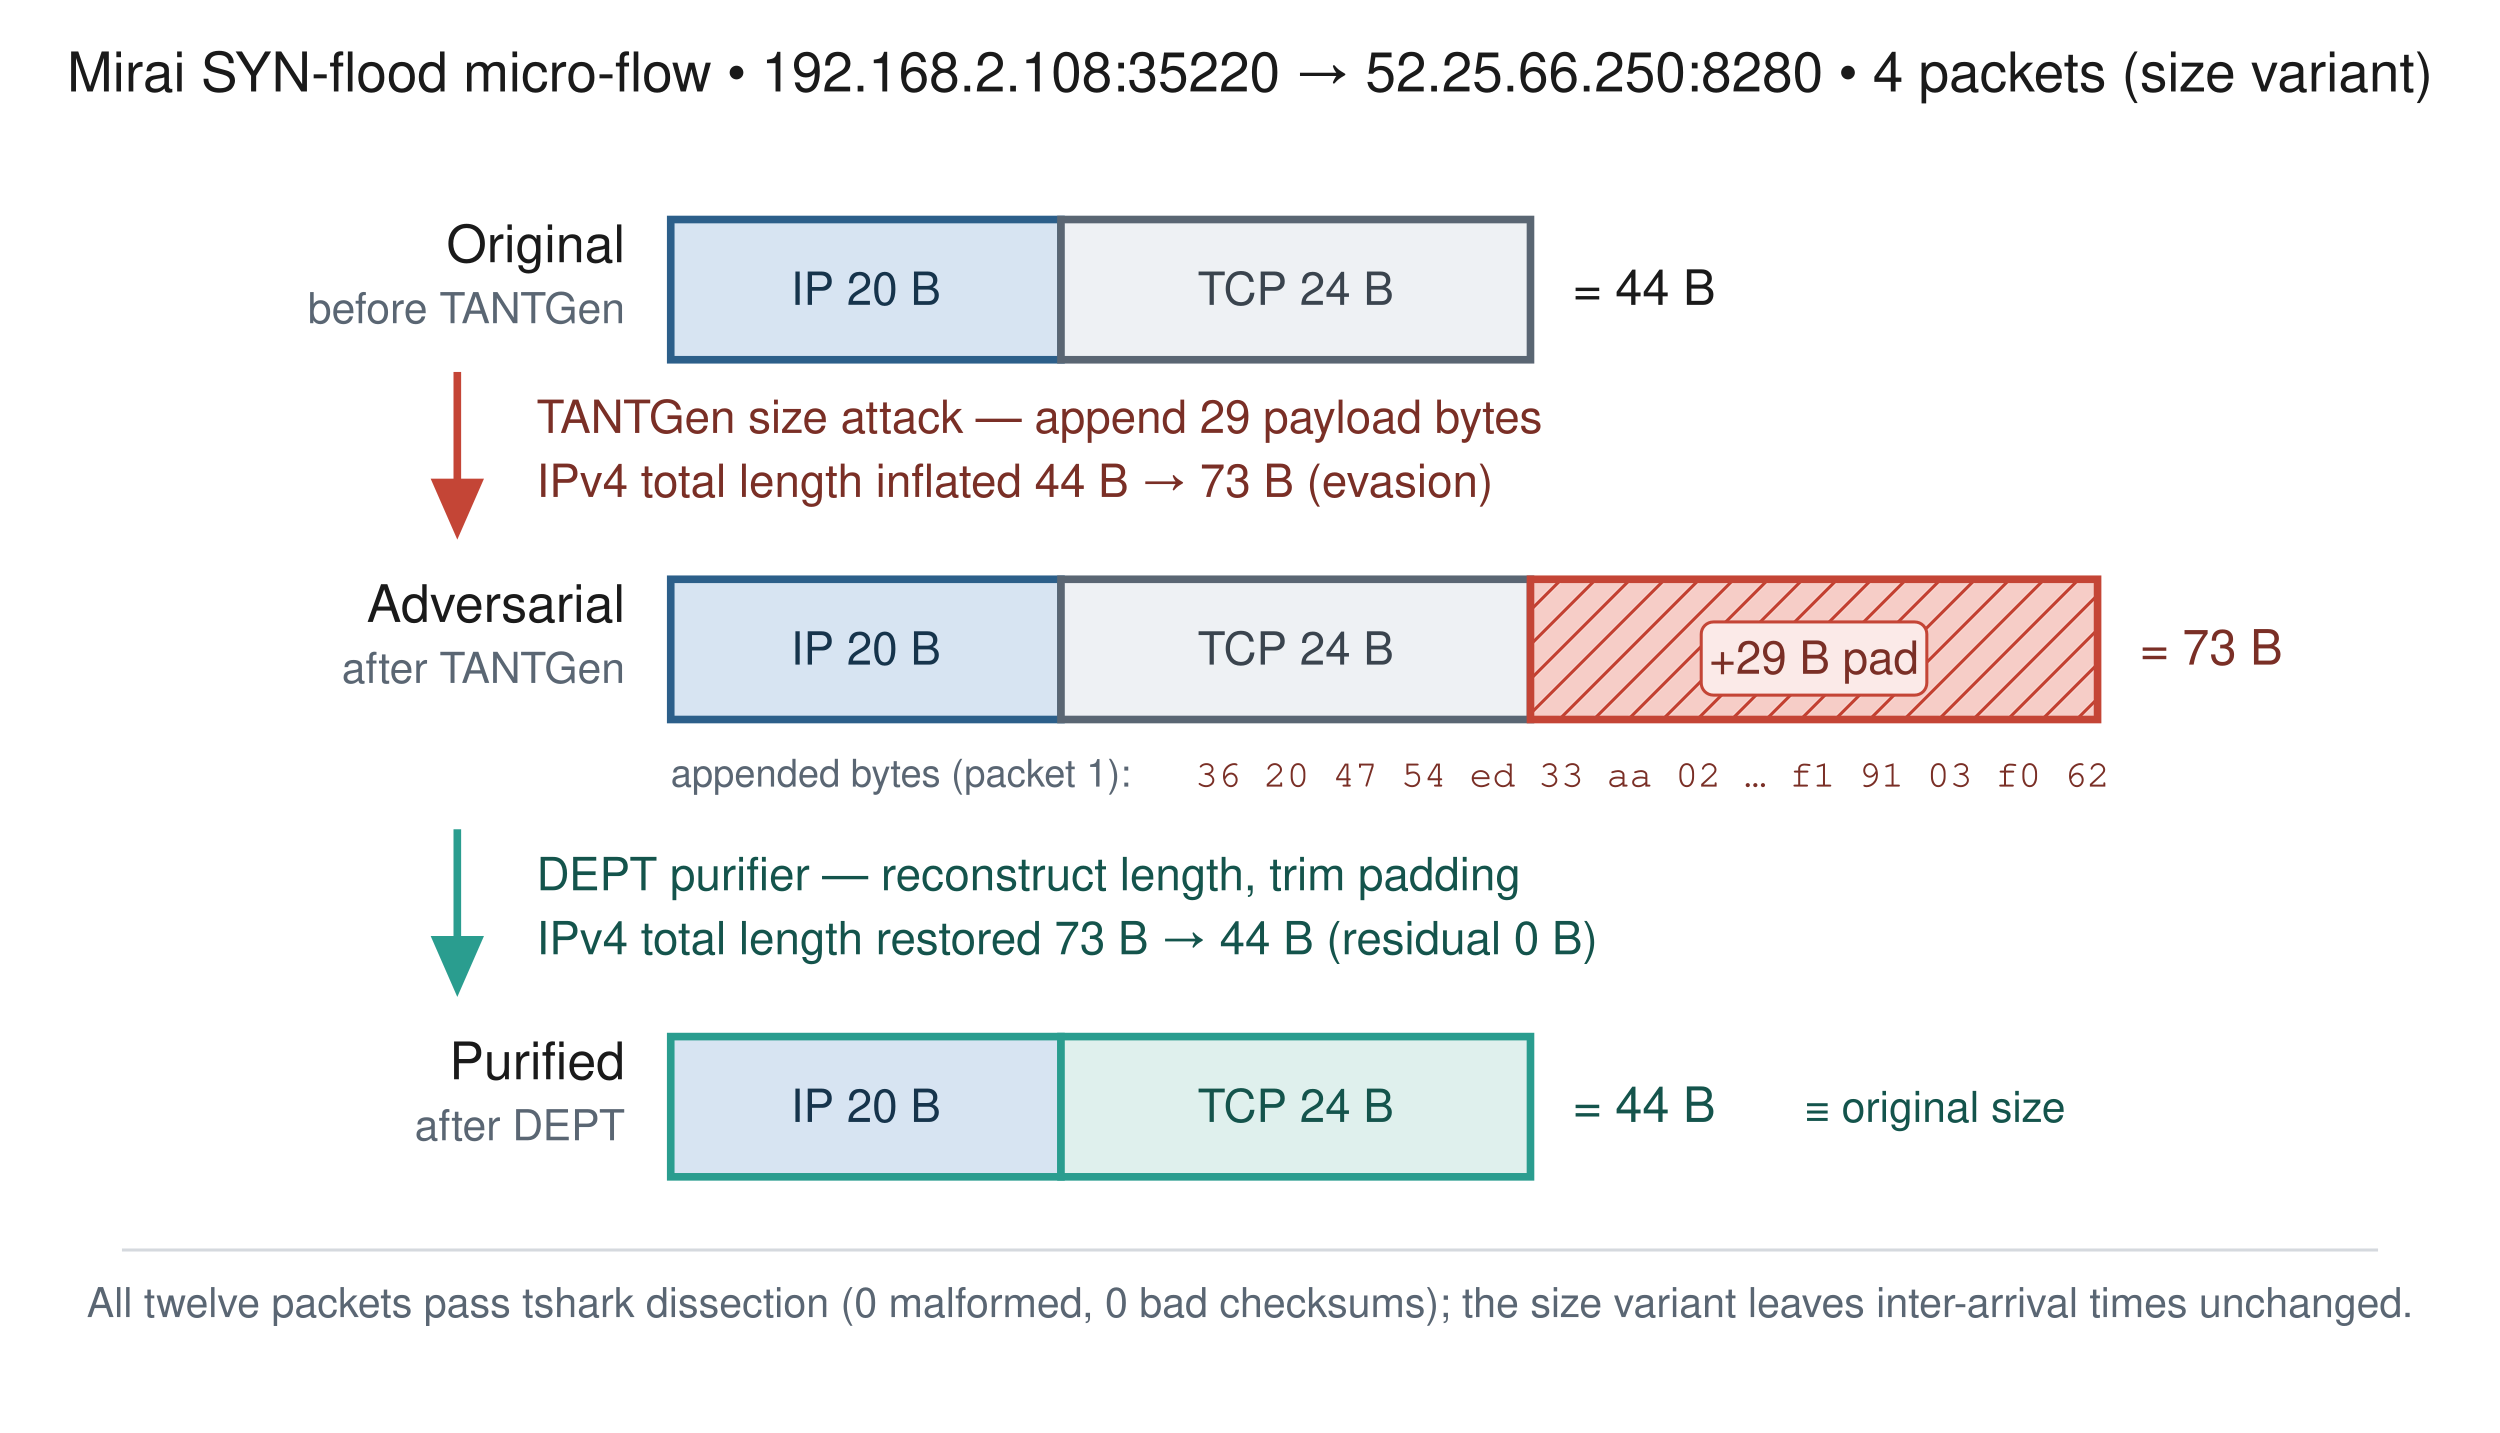
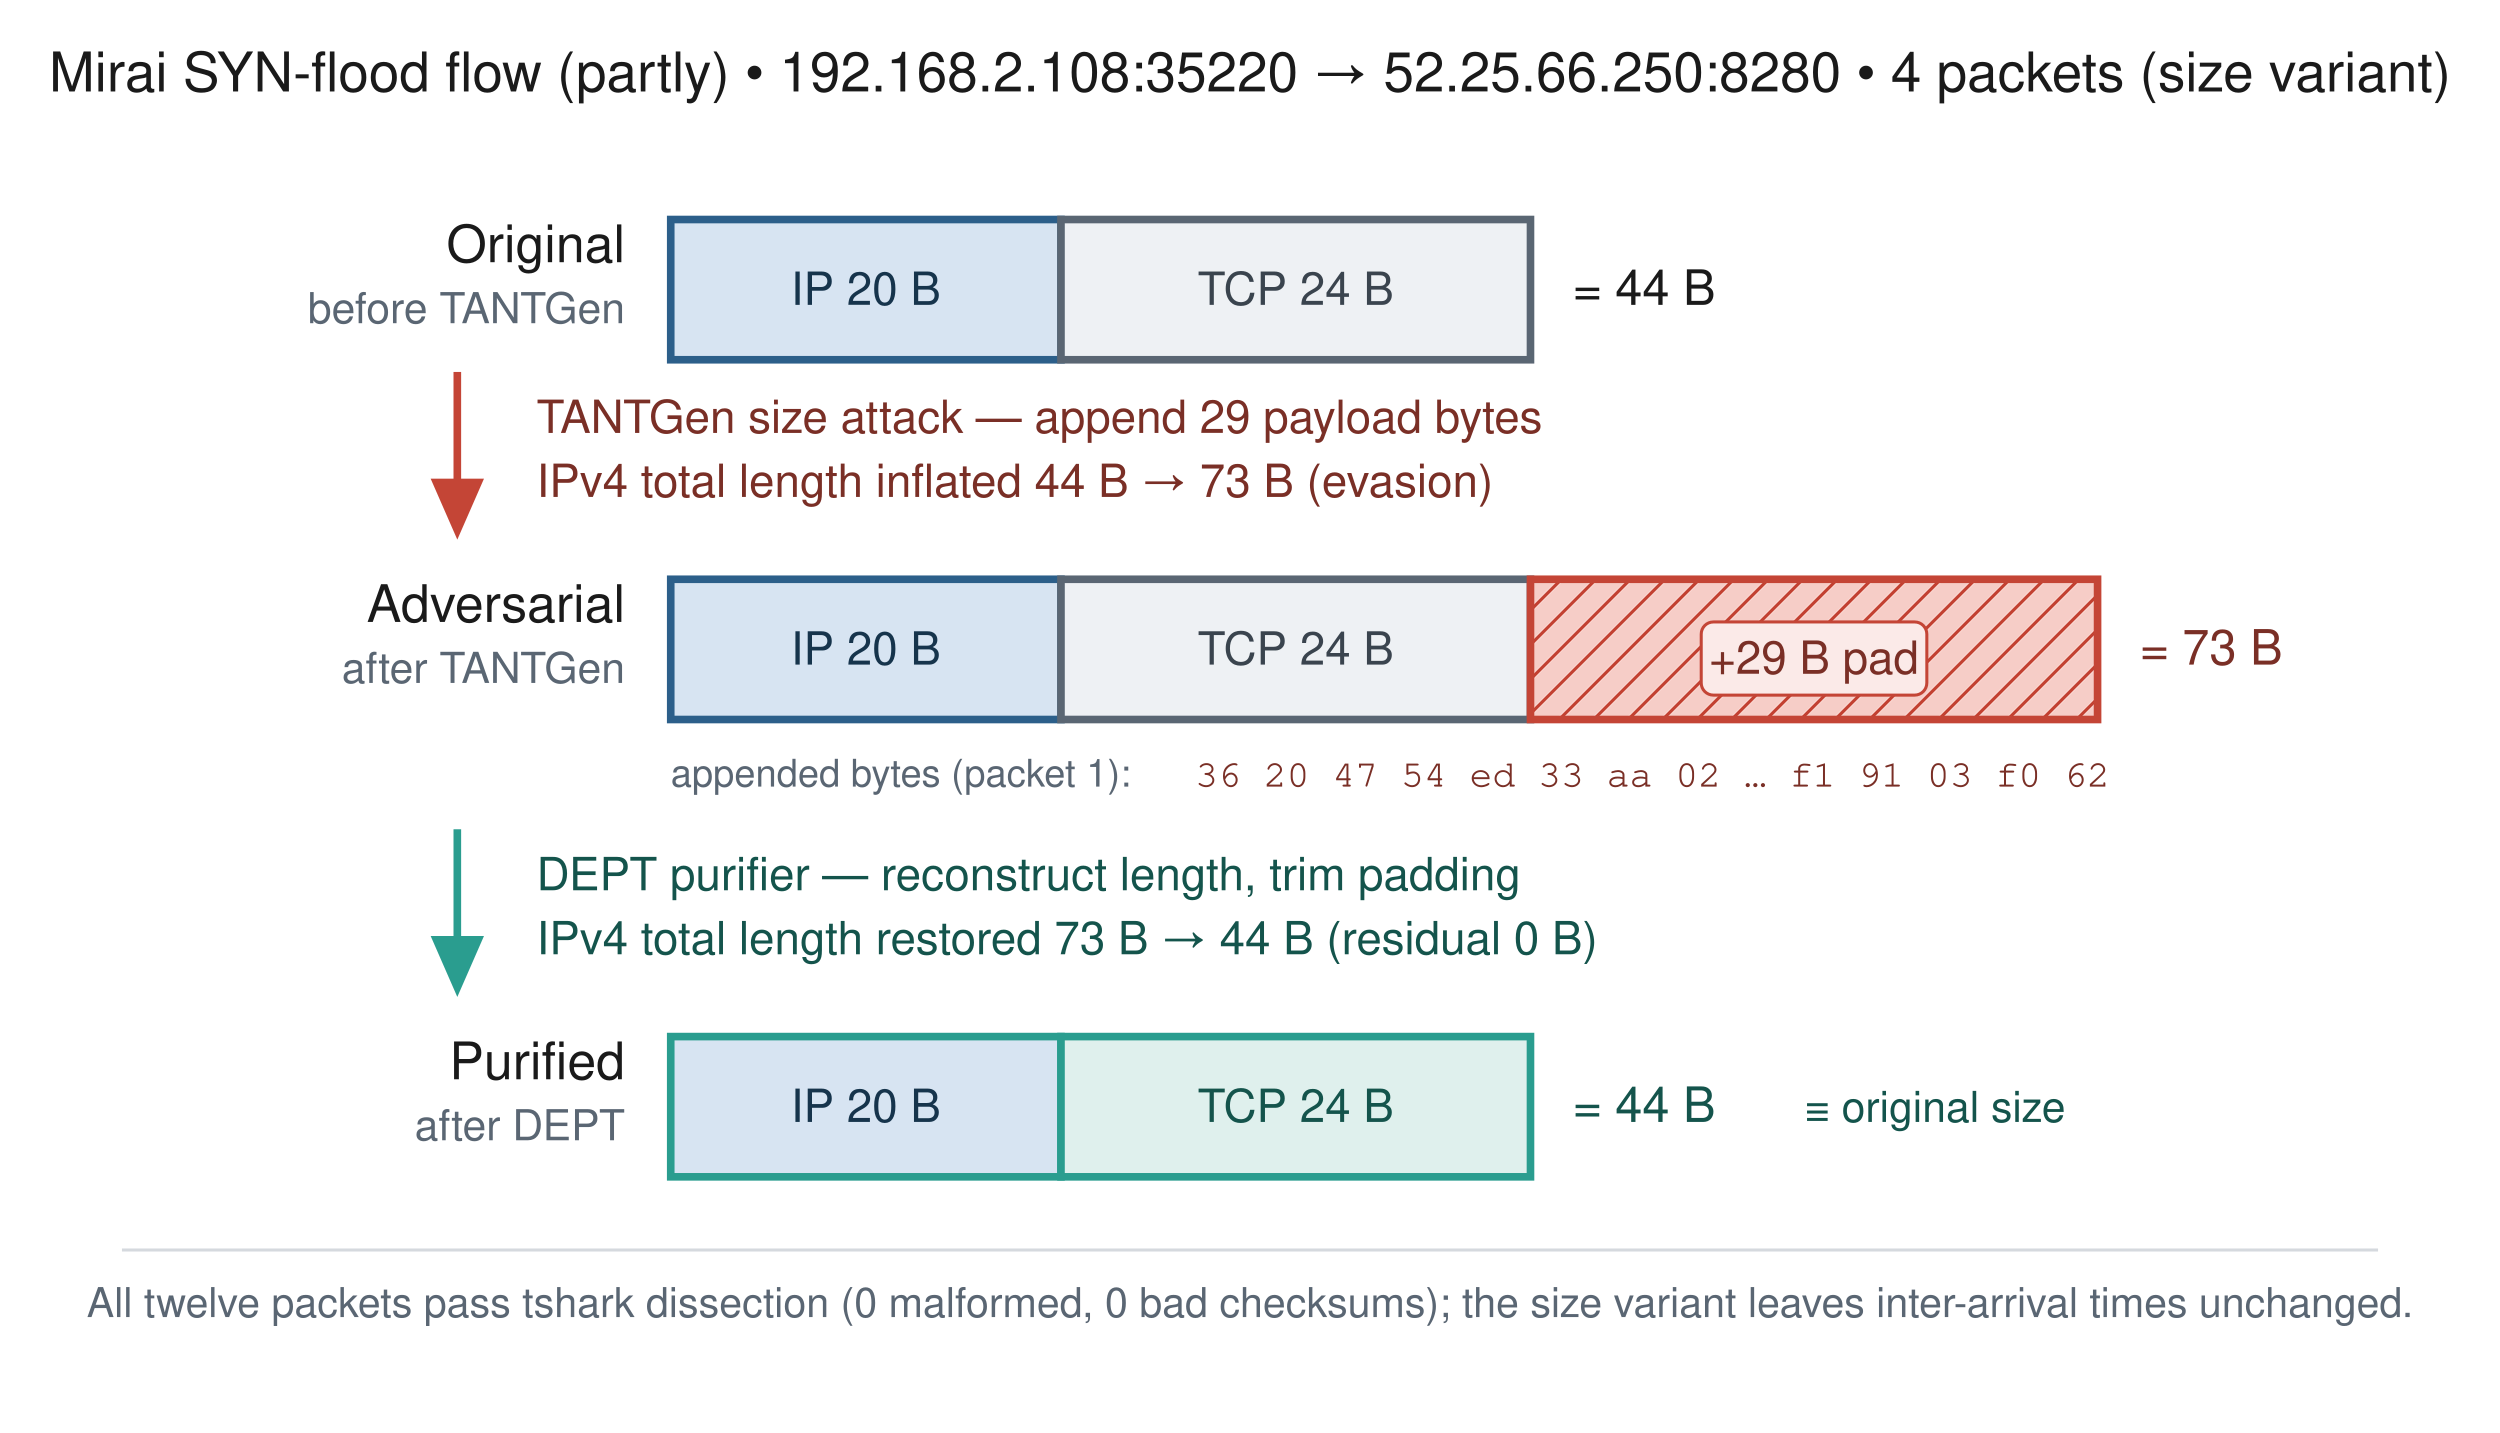
<svg xmlns="http://www.w3.org/2000/svg" viewBox="0 0 820 470" font-family="Helvetica, Arial, sans-serif">
  <defs>
    <marker id="pArrR" markerWidth="10" markerHeight="10" refX="6" refY="3.5" orient="auto">
      <path d="M0,0 L8,3.5 L0,7 Z" fill="#c44536" />
    </marker>
    <marker id="pArrT" markerWidth="10" markerHeight="10" refX="6" refY="3.5" orient="auto">
      <path d="M0,0 L8,3.5 L0,7 Z" fill="#2a9d8f" />
    </marker>
    <pattern id="ppad" width="8" height="8" patternTransform="rotate(45)" patternUnits="userSpaceOnUse">
      <rect width="8" height="8" fill="#f6cdc7" />
      <line x1="0" y1="0" x2="0" y2="8" stroke="#c44536" stroke-width="2" />
    </pattern>
  </defs>
  <text x="410" y="30" text-anchor="middle" font-size="18" fill="#1a1a1a">
-     Mirai SYN-flood micro-flow • 192.168.2.108:35220 → 52.25.66.250:8280 • 4 packets (size variant)</text>
+     Mirai SYN-flood flow (partly) • 192.168.2.108:35220 → 52.25.66.250:8280 • 4 packets (size variant)</text>
  <text x="205" y="86" text-anchor="end" font-size="17" fill="#1a1a1a">Original</text>
  <text x="205" y="106" text-anchor="end" font-size="14" fill="#5a6673">before TANTGen</text>
  <g stroke-width="2.5">
    <rect x="220" y="72" width="128" height="46" fill="#d7e4f2" stroke="#2c5f8a" />
    <rect x="348" y="72" width="154" height="46" fill="#eef1f4" stroke="#5a6673" />
  </g>
  <text x="284" y="100" text-anchor="middle" font-size="15" fill="#16344c">IP  20 B</text>
  <text x="425" y="100" text-anchor="middle" font-size="15" fill="#3a444e">TCP  24 B</text>
  <text x="516" y="100" text-anchor="start" font-size="16" fill="#1a1a1a">= 44 B</text>
  <line x1="150" y1="122" x2="150" y2="172" stroke="#c44536" stroke-width="2.5" marker-end="url(#pArrR)" />
  <text x="176" y="142" text-anchor="start" font-size="15" fill="#7a2f26">TANTGen size attack — append 29 payload bytes</text>
  <text x="176" y="163" text-anchor="start" font-size="15" fill="#7a2f26">IPv4 total length inflated 44 B → 73 B (evasion)</text>
  <text x="205" y="204" text-anchor="end" font-size="17" fill="#1a1a1a">Adversarial</text>
  <text x="205" y="224" text-anchor="end" font-size="14" fill="#5a6673">after TANTGen</text>
  <g stroke-width="2.5">
    <rect x="220" y="190" width="128" height="46" fill="#d7e4f2" stroke="#2c5f8a" />
    <rect x="348" y="190" width="154" height="46" fill="#eef1f4" stroke="#5a6673" />
    <rect x="502" y="190" width="186" height="46" fill="url(#ppad)" stroke="#c44536" />
  </g>
  <text x="284" y="218" text-anchor="middle" font-size="15" fill="#16344c">IP  20 B</text>
  <text x="425" y="218" text-anchor="middle" font-size="15" fill="#3a444e">TCP  24 B</text>
  <rect x="558" y="204" width="74" height="24" rx="4" fill="#fbeae8" stroke="#c44536" stroke-width="1" />
  <text x="595" y="221" text-anchor="middle" font-size="15" fill="#7a2f26">+29 B pad</text>
  <text x="702" y="218" text-anchor="start" font-size="16" fill="#7a2f26">= 73 B</text>
  <text x="220" y="258" text-anchor="start" font-size="12.5" fill="#5a6673">appended bytes (packet 1):</text>
  <text x="392" y="258" text-anchor="start" font-size="12.5" font-family="Courier, monospace" fill="#7a2f26">36 20 47 54 ed 33 aa 02 … f1 91 03 f0 62</text>
  <line x1="150" y1="272" x2="150" y2="322" stroke="#2a9d8f" stroke-width="2.5" marker-end="url(#pArrT)" />
  <text x="176" y="292" text-anchor="start" font-size="15" fill="#14544c">DEPT purifier — reconstruct length, trim padding</text>
  <text x="176" y="313" text-anchor="start" font-size="15" fill="#14544c">IPv4 total length restored 73 B → 44 B (residual 0 B)</text>
  <text x="205" y="354" text-anchor="end" font-size="17" fill="#1a1a1a">Purified</text>
  <text x="205" y="374" text-anchor="end" font-size="14" fill="#5a6673">after DEPT</text>
  <g stroke-width="2.5">
    <rect x="220" y="340" width="128" height="46" fill="#d7e4f2" stroke="#2a9d8f" />
    <rect x="348" y="340" width="154" height="46" fill="#dff0ed" stroke="#2a9d8f" />
  </g>
  <text x="284" y="368" text-anchor="middle" font-size="15" fill="#16344c">IP  20 B</text>
  <text x="425" y="368" text-anchor="middle" font-size="15" fill="#14544c">TCP  24 B</text>
  <text x="516" y="368" text-anchor="start" font-size="16" fill="#14544c">= 44 B</text>
  <text x="592" y="368" text-anchor="start" font-size="14" fill="#14544c">≡ original size</text>
  <line x1="40" y1="410" x2="780" y2="410" stroke="#d5d9de" stroke-width="1" />
  <text x="410" y="432" text-anchor="middle" font-size="13.5" fill="#5a6673">
    All twelve packets pass tshark dissection (0 malformed, 0 bad checksums); the size variant leaves inter-arrival times unchanged.</text>
</svg>
